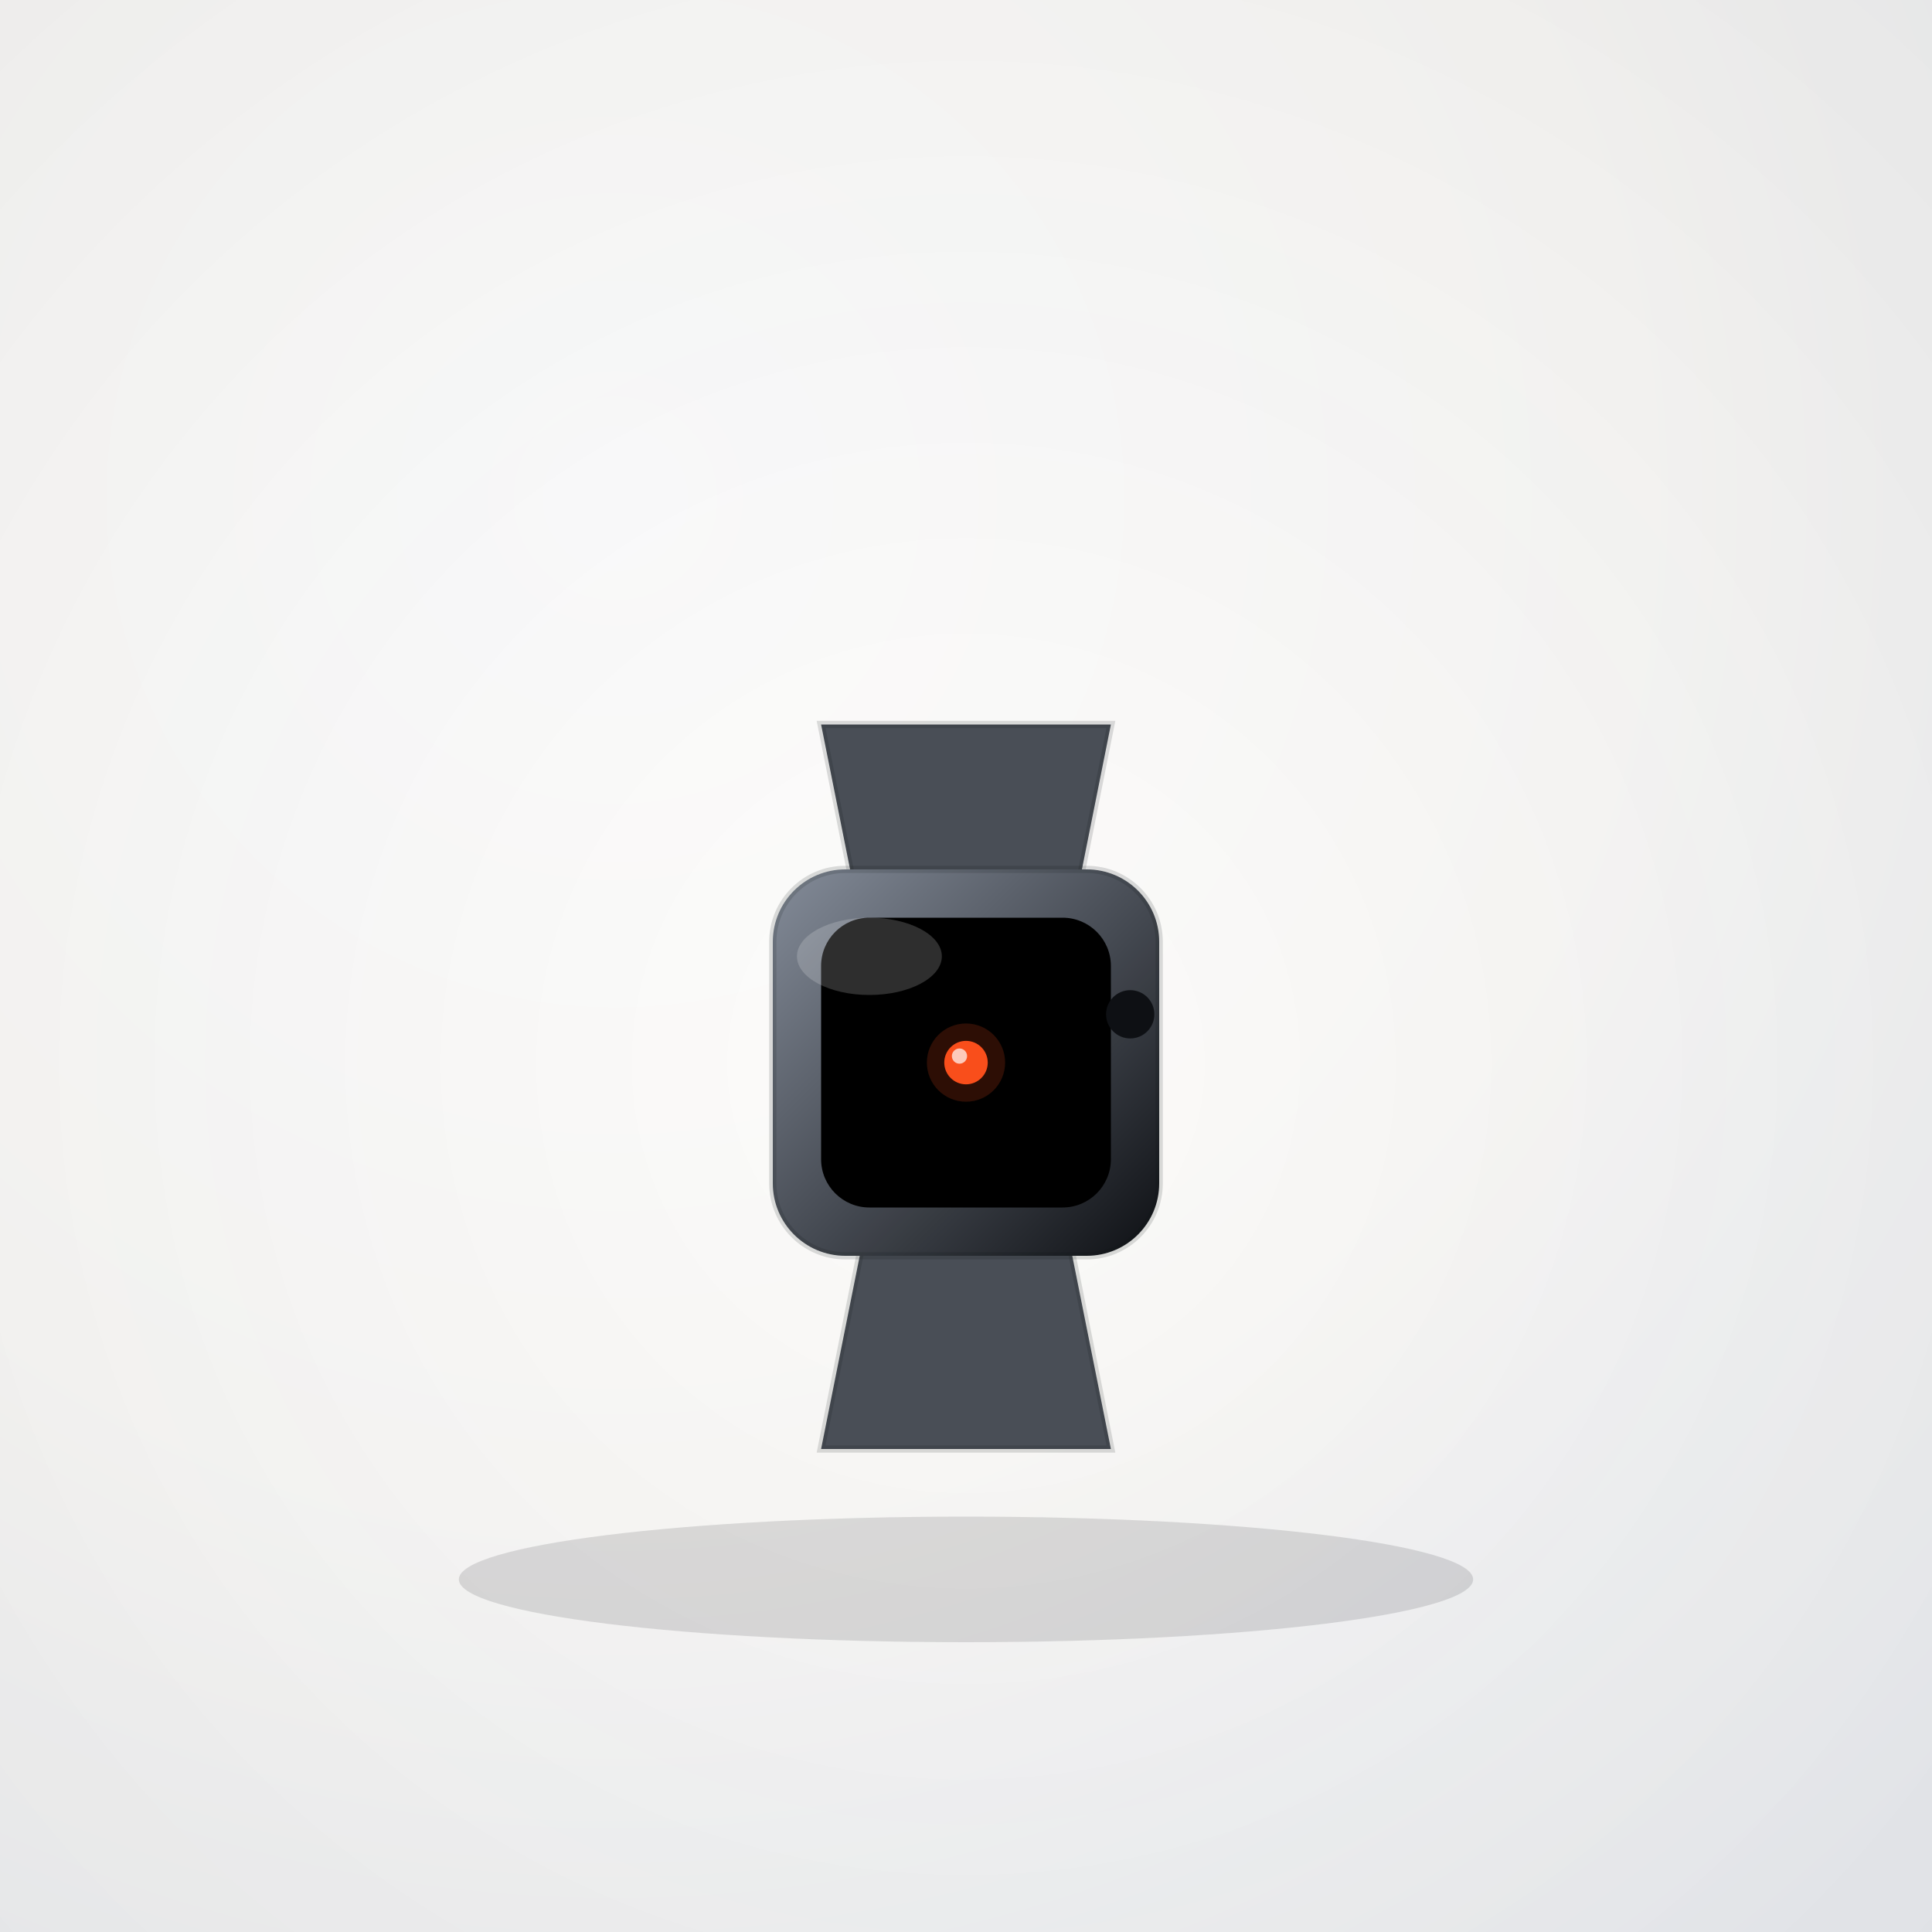
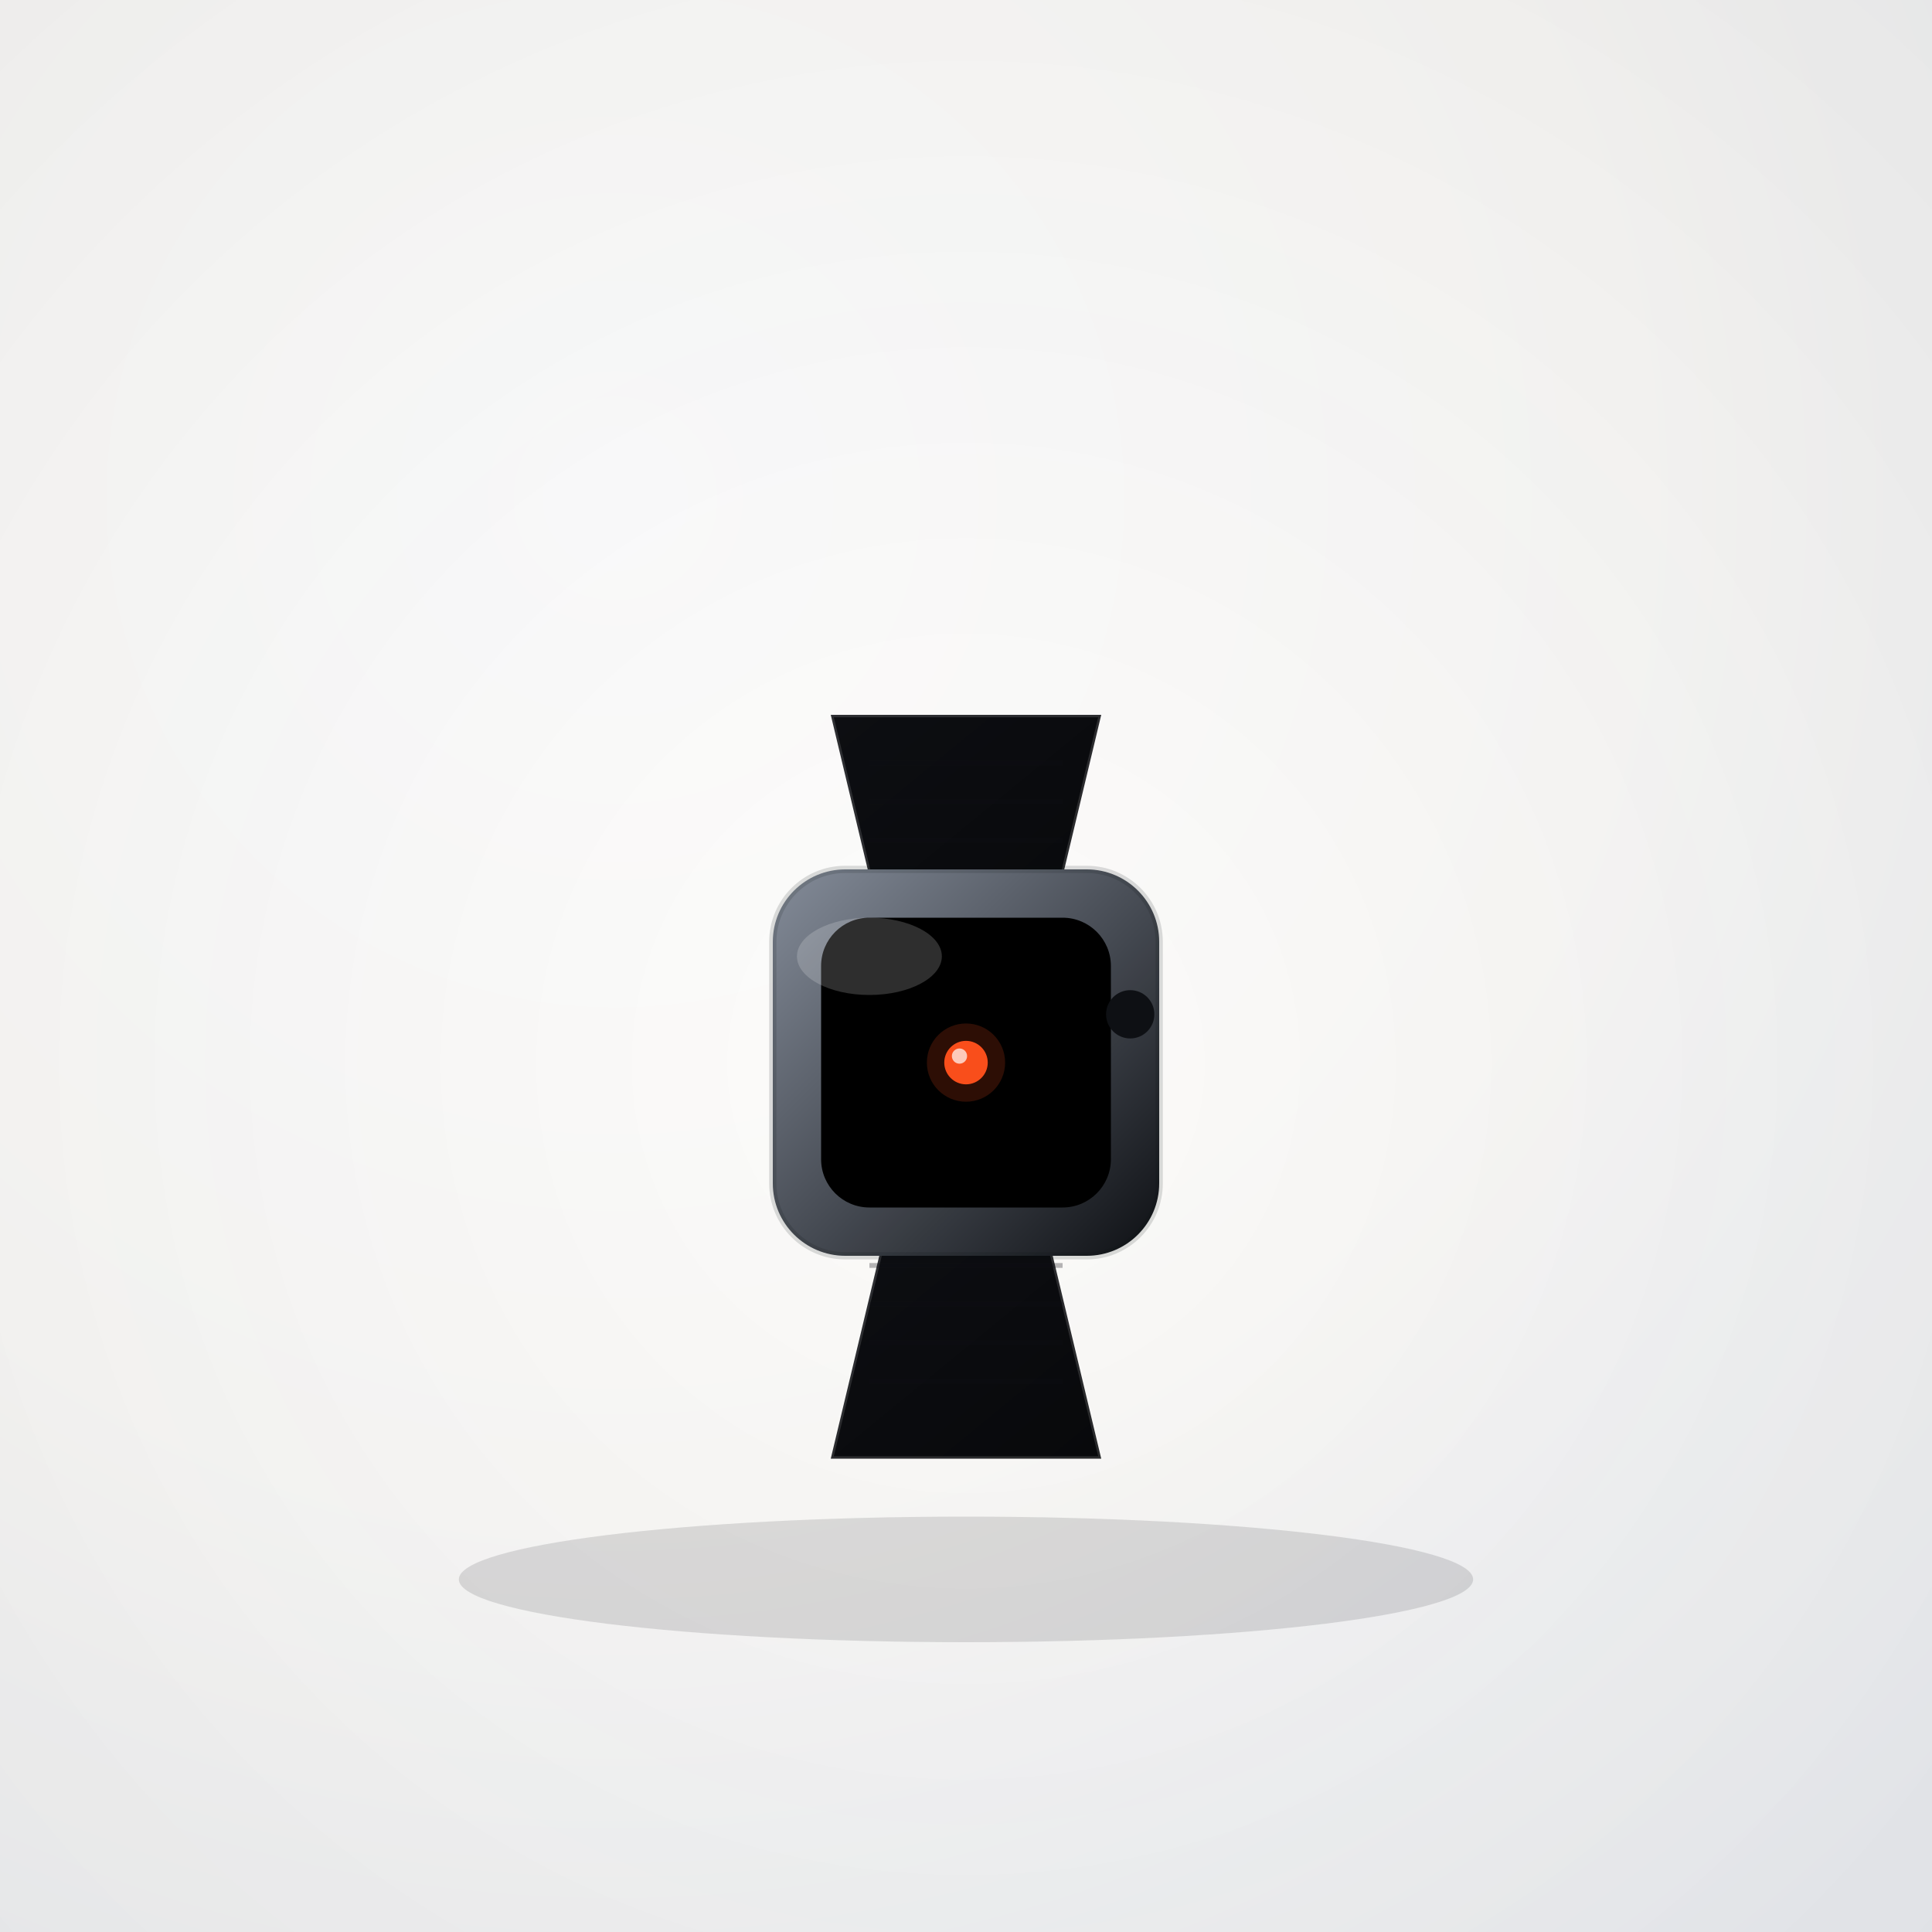
<svg xmlns="http://www.w3.org/2000/svg" viewBox="0 0 800 800" width="800" height="800">
  <defs>
    <radialGradient id="wash42" cx="0.32" cy="0.26" r="0.95">
      <stop offset="0" stop-color="#FFFFFF" stop-opacity="1" />
      <stop offset="0.55" stop-color="#FBFAF8" stop-opacity="1" />
      <stop offset="1" stop-color="#ECEEF2" stop-opacity="1" />
    </radialGradient>
    <radialGradient id="vig43" cx="0.5" cy="0.55" r="0.75">
      <stop offset="0" stop-color="#0E1014" stop-opacity="0" />
      <stop offset="1" stop-color="#0E1014" stop-opacity="0.06" />
    </radialGradient>
-     <linearGradient id="box44" x1="0" y1="0" x2="1" y2="1">
+     <linearGradient id="strap44" x1="0" y1="0" x2="1" y2="1">
+       <stop offset="0" stop-color="#0d0e12" stop-opacity="1" />
+       <stop offset="1" stop-color="#08090B" stop-opacity="1" />
+     </linearGradient>
+     <linearGradient id="box45" x1="0" y1="0" x2="1" y2="1">
      <stop offset="0" stop-color="#858D9A" stop-opacity="1" />
      <stop offset="1" stop-color="#0E1014" stop-opacity="1" />
    </linearGradient>
  </defs>
  <rect width="800" height="800" fill="#FBFAF8" />
  <rect width="800" height="800" fill="url(#wash42)" />
-   <ellipse cx="400" cy="654" rx="210" ry="26" fill="#0E1014" opacity="0.13" filter="url(#blur45)" />
-   <path d="M 340 300 L 460 300 L 440 400 L 360 400 Z" fill="#4a4f57" stroke="#0E1014" stroke-width="3" stroke-opacity="0.14" />
-   <path d="M 340 600 L 460 600 L 440 500 L 360 500 Z" fill="#4a4f57" stroke="#0E1014" stroke-width="3" stroke-opacity="0.14" />
-   <rect x="320" y="360" width="160" height="160" rx="30" fill="url(#box44)" stroke="#0E1014" stroke-width="3" stroke-opacity="0.14" />
+   <ellipse cx="400" cy="654" rx="210" ry="26" fill="#0E1014" opacity="0.13" filter="url(#blur46)" />
+   <path d="M 344 296 L 456 296 L 434 388 L 366 388 Z" fill="url(#strap44)" stroke="#FFFFFF" stroke-width="2" stroke-opacity="0.14" />
+   <path d="M 344 604 L 456 604 L 434 512 L 366 512 Z" fill="url(#strap44)" stroke="#FFFFFF" stroke-width="2" stroke-opacity="0.14" />
+   <line x1="360" y1="316" x2="440" y2="316" stroke="#0E1014" stroke-width="2" stroke-opacity="0.3" />
+   <line x1="360" y1="332" x2="440" y2="332" stroke="#0E1014" stroke-width="2" stroke-opacity="0.3" />
+   <line x1="360" y1="348" x2="440" y2="348" stroke="#0E1014" stroke-width="2" stroke-opacity="0.3" />
+   <line x1="360" y1="364" x2="440" y2="364" stroke="#0E1014" stroke-width="2" stroke-opacity="0.3" />
+   <line x1="360" y1="524" x2="440" y2="524" stroke="#0E1014" stroke-width="2" stroke-opacity="0.3" />
+   <line x1="360" y1="540" x2="440" y2="540" stroke="#0E1014" stroke-width="2" stroke-opacity="0.3" />
+   <line x1="360" y1="556" x2="440" y2="556" stroke="#0E1014" stroke-width="2" stroke-opacity="0.3" />
+   <line x1="360" y1="572" x2="440" y2="572" stroke="#0E1014" stroke-width="2" stroke-opacity="0.3" />
+   <rect x="320" y="360" width="160" height="160" rx="30" fill="url(#box45)" stroke="#0E1014" stroke-width="3" stroke-opacity="0.14" />
  <rect x="340" y="380" width="120" height="120" rx="20" fill="#090aNaN" />
  <circle cx="468" cy="420" r="10" fill="#0E1014" />
  <ellipse cx="360" cy="396" rx="30" ry="16" fill="#FFFFFF" opacity="0.18" />
  <g>
    <circle cx="400" cy="440" r="16.2" fill="#F94E1B" opacity="0.18" />
    <circle cx="400" cy="440" r="9" fill="#F94E1B" />
    <circle cx="397.3" cy="437.3" r="3.15" fill="#FFFFFF" opacity="0.7" />
  </g>
  <rect width="800" height="800" fill="url(#vig43)" />
</svg>
